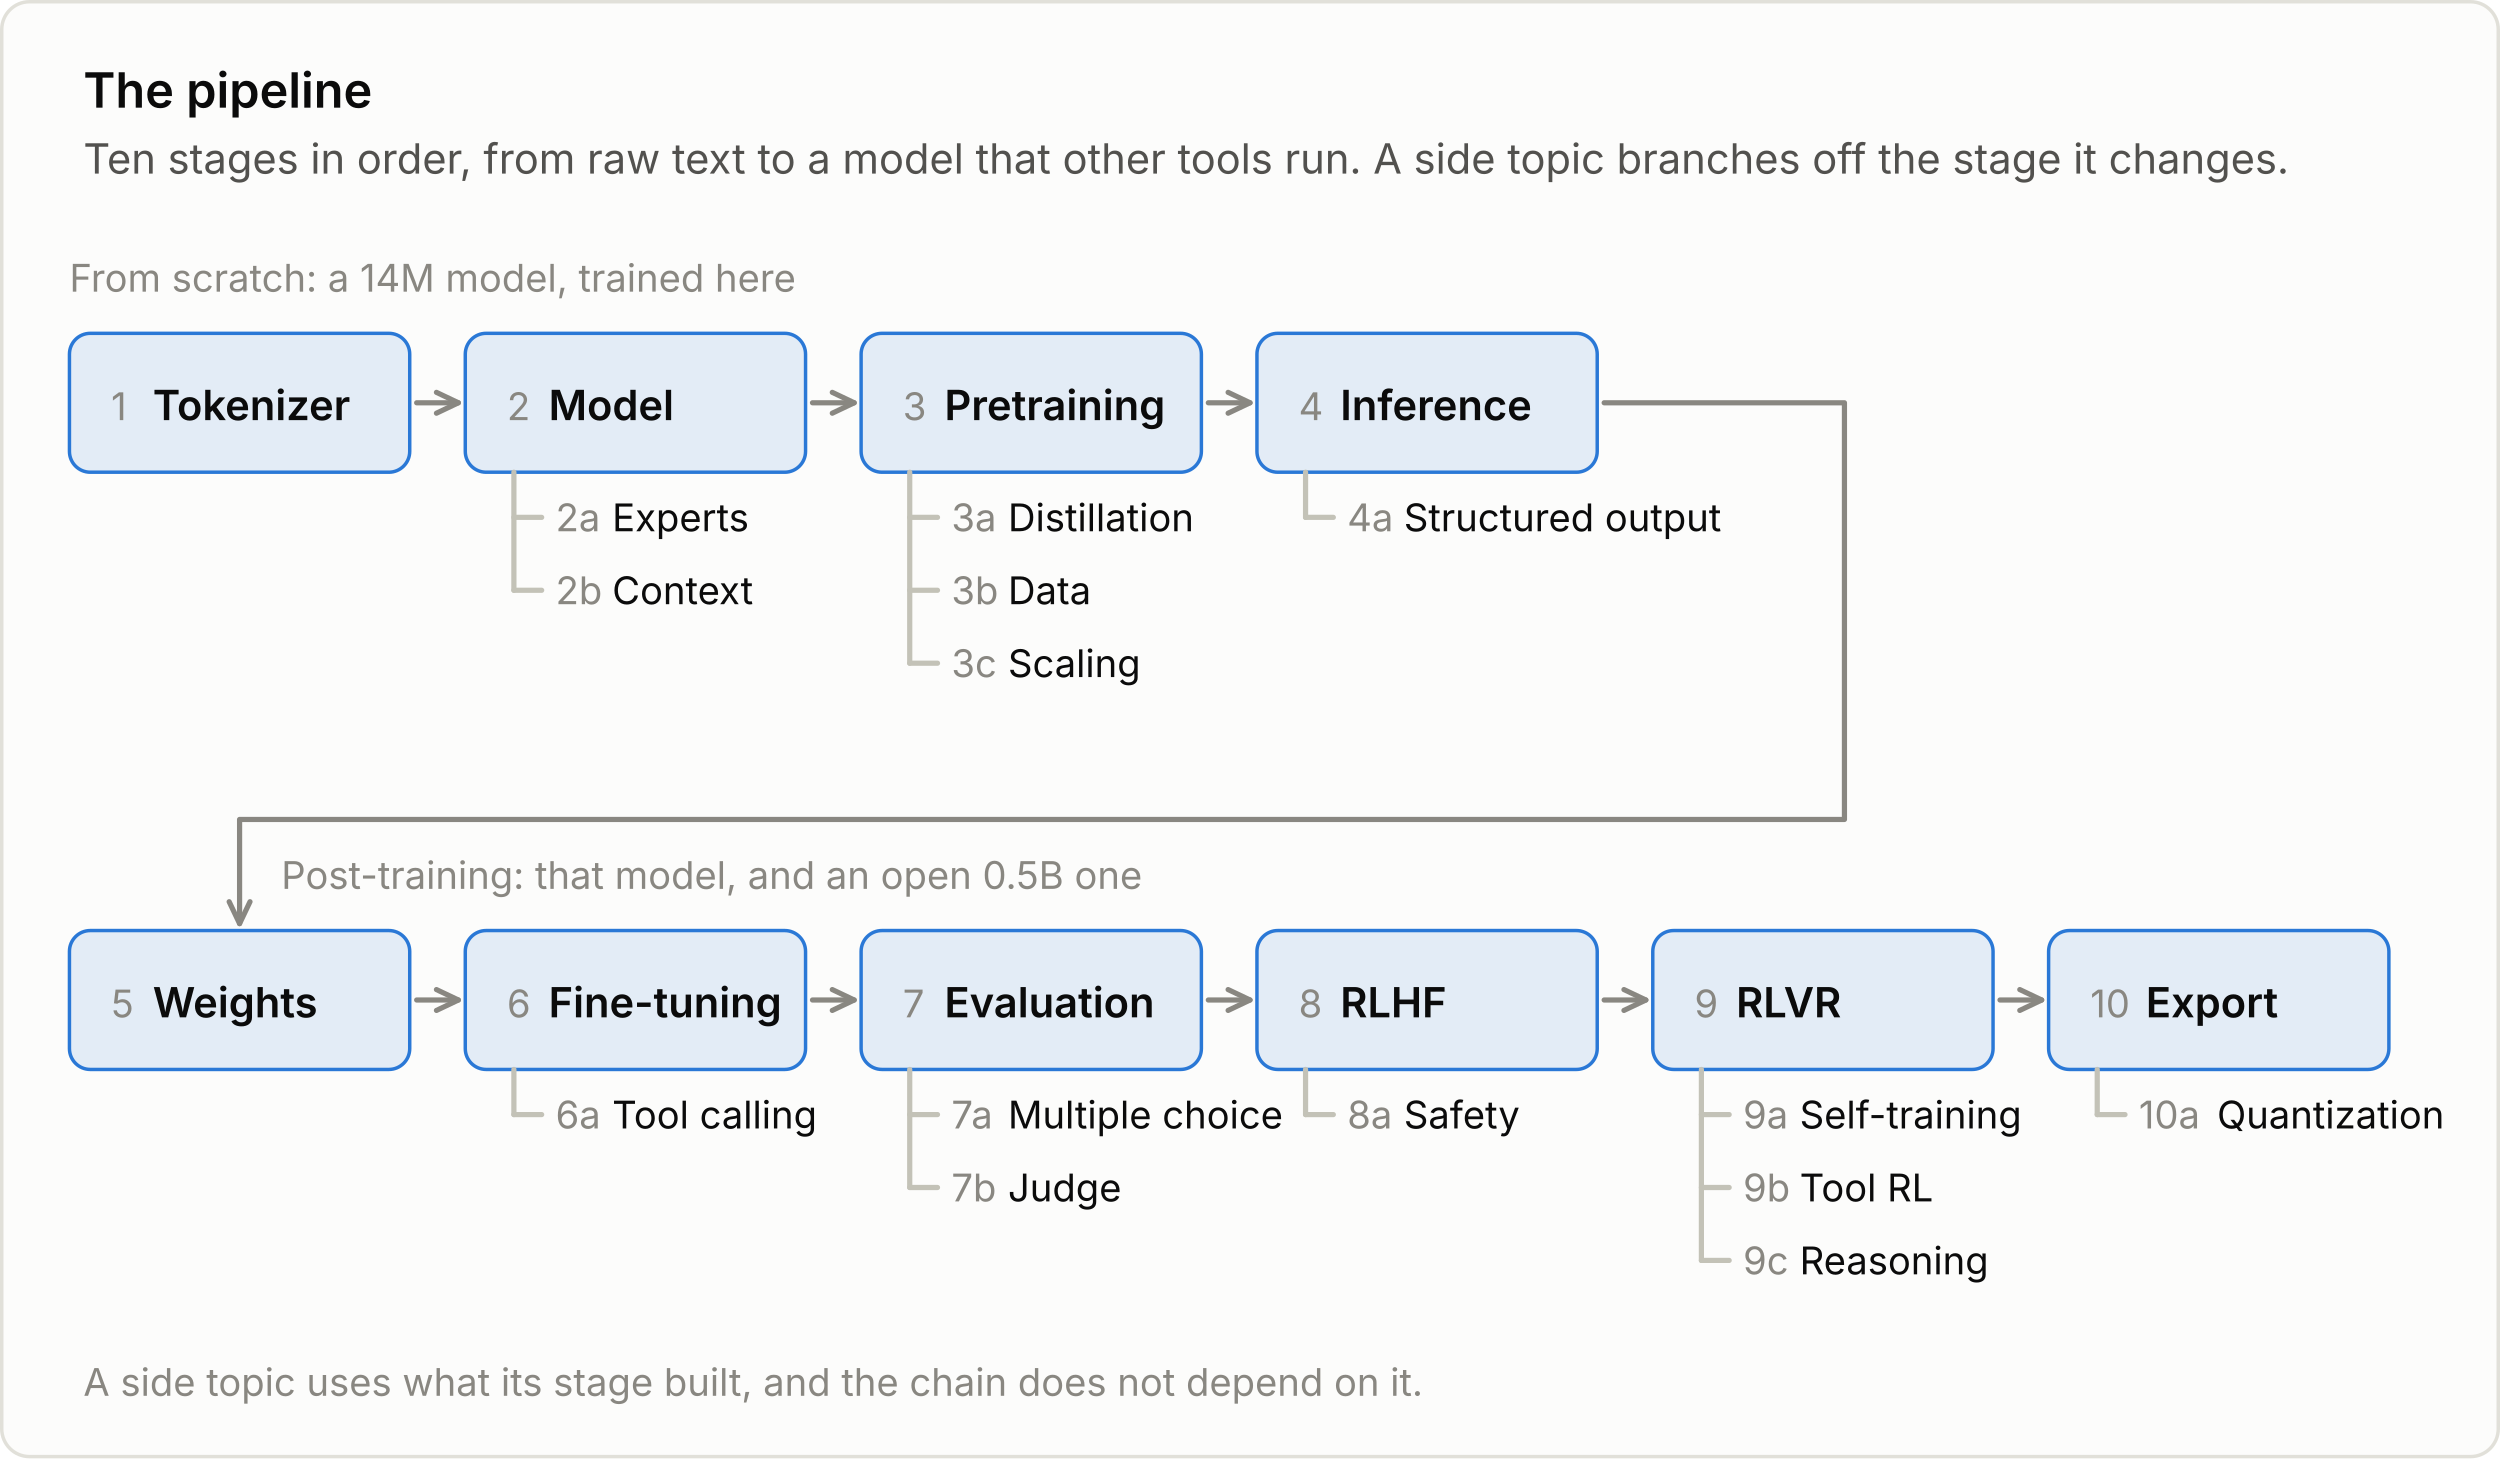
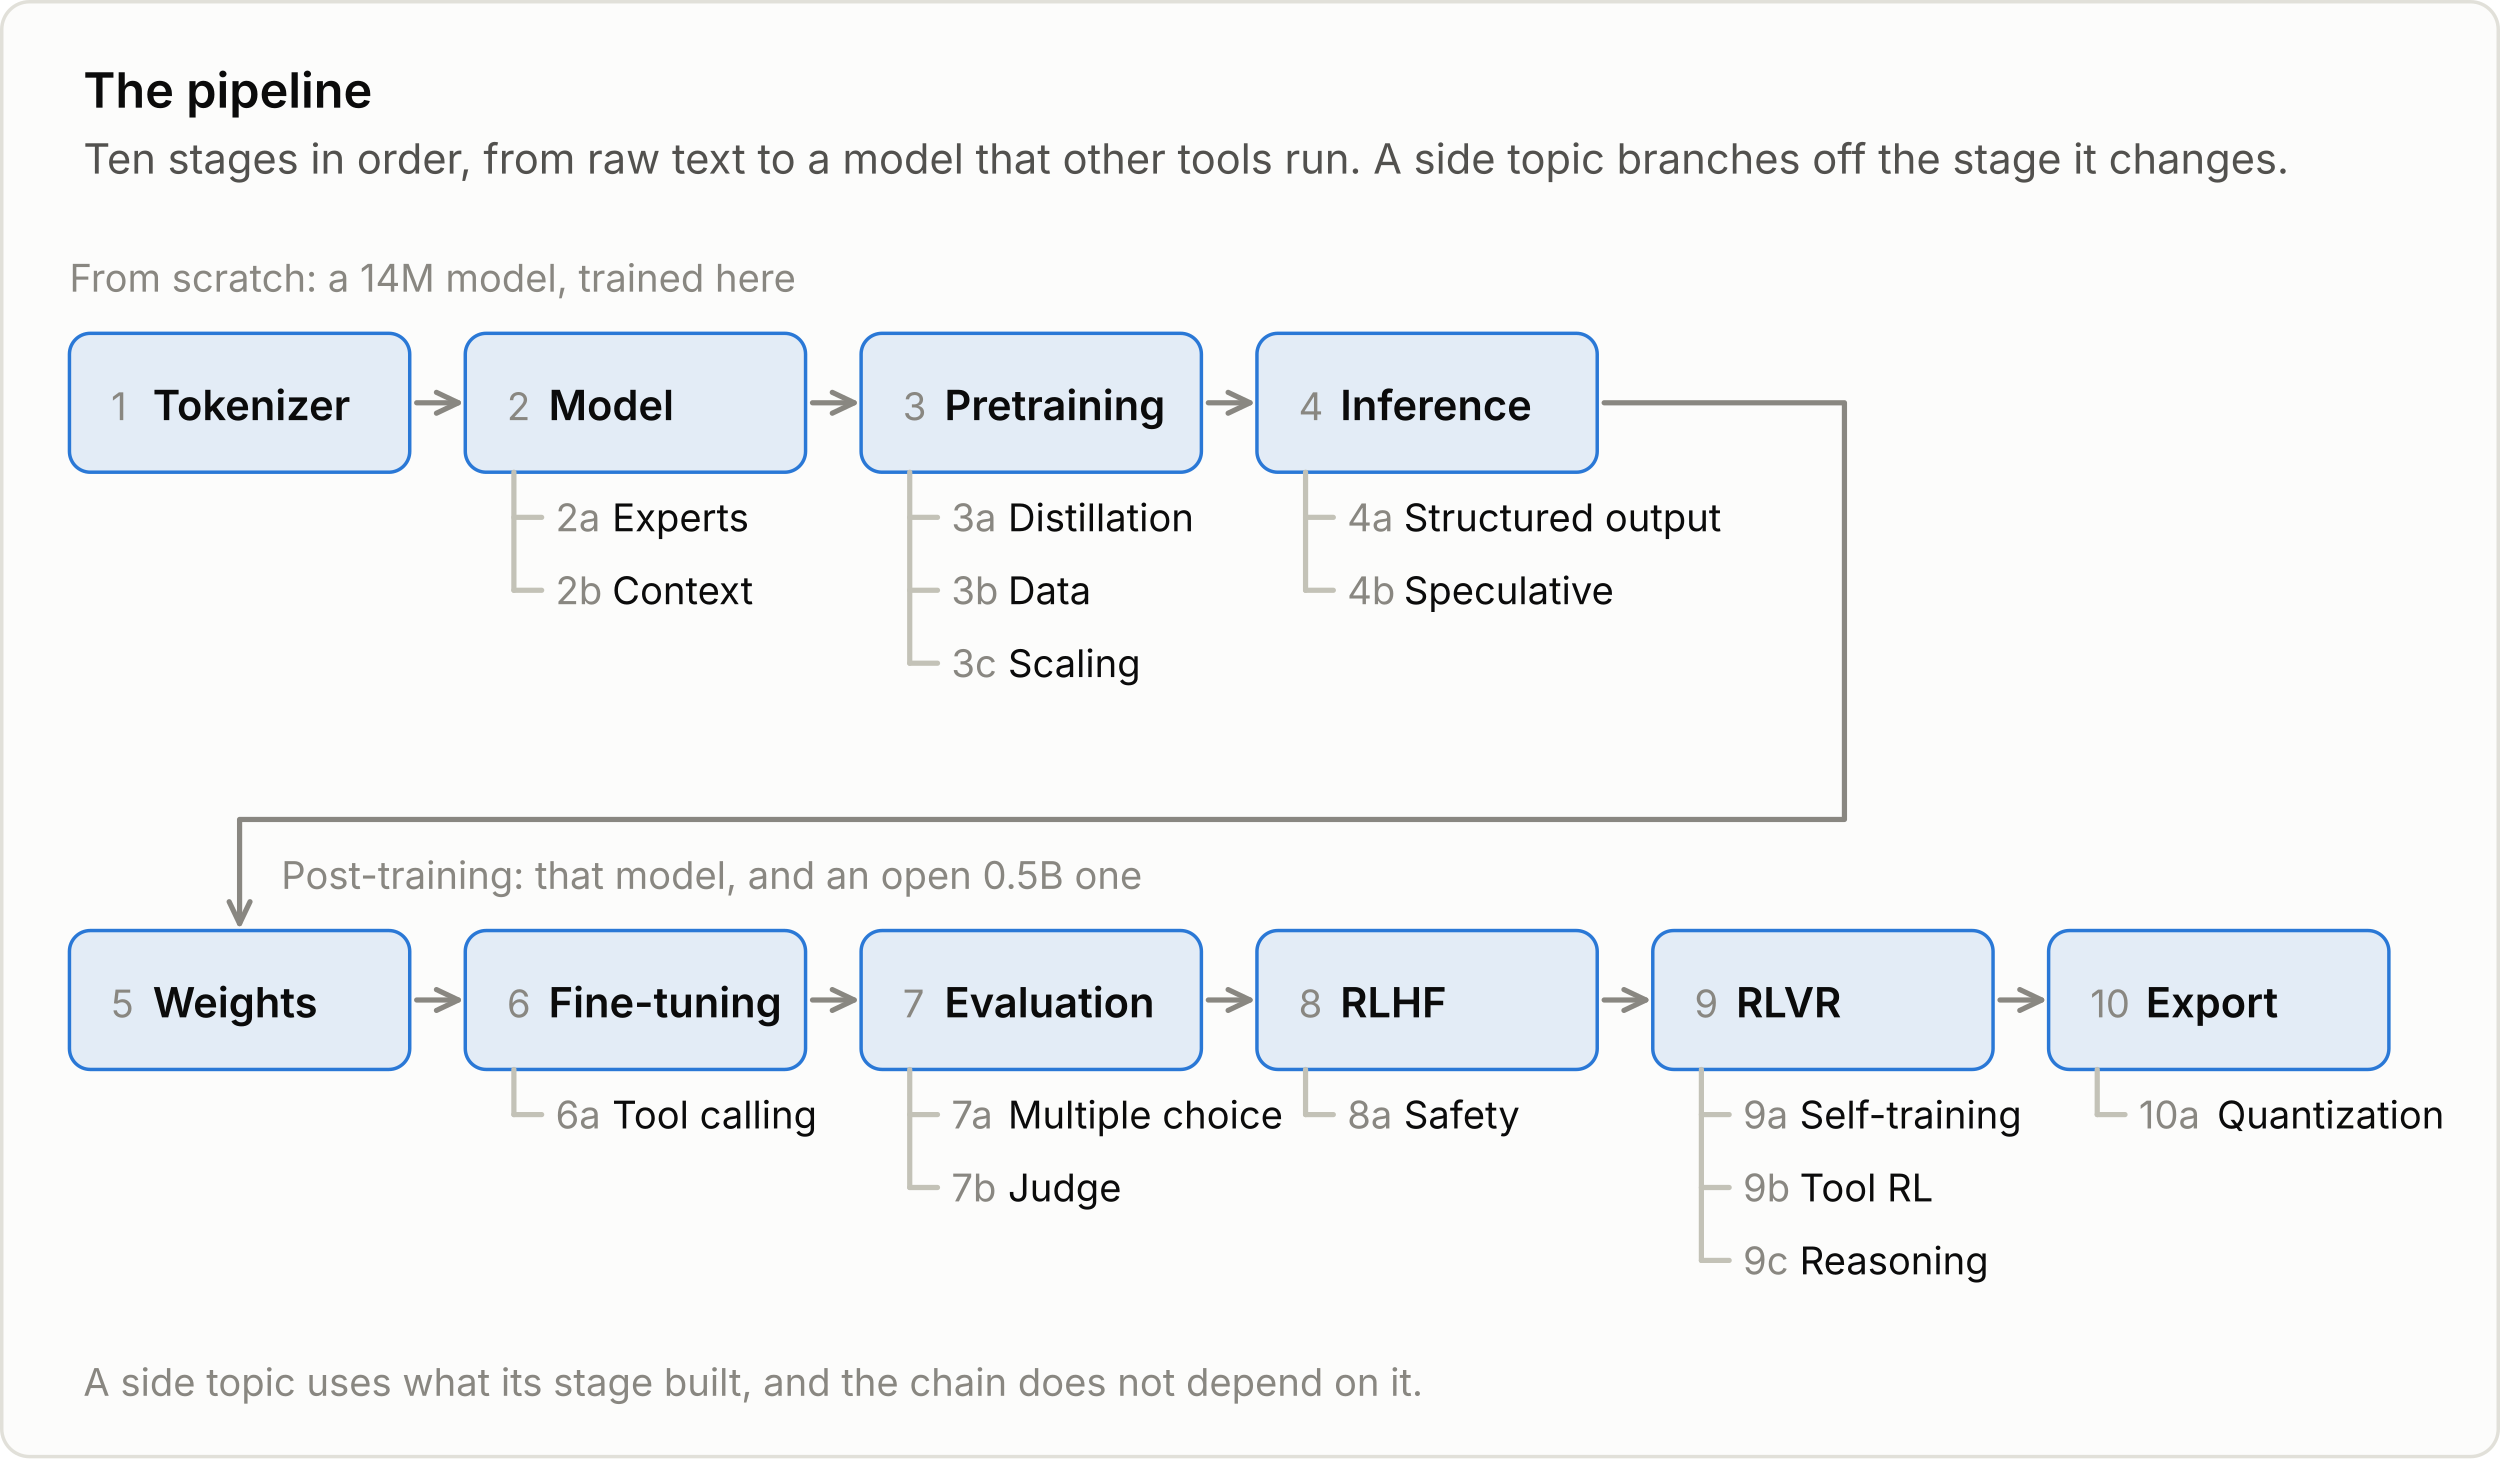
<svg xmlns="http://www.w3.org/2000/svg" width="720" height="420" viewBox="0 0 720 420" role="img">
  <style>text{font-family:system-ui,-apple-system,'Segoe UI',sans-serif}.f-surface{fill:#fcfcfb}.s-surface{stroke:#fcfcfb}.f-ink{fill:#0b0b0b}.s-ink{stroke:#0b0b0b}.f-ink2{fill:#52514e}.s-ink2{stroke:#52514e}.f-muted{fill:#898781}.s-muted{stroke:#898781}.f-grid{fill:#e1e0d9}.s-grid{stroke:#e1e0d9}.f-axis{fill:#c3c2b7}.s-axis{stroke:#c3c2b7}.f-s1{fill:#2a78d6}.s-s1{stroke:#2a78d6}.f-s2{fill:#eb6834}.s-s2{stroke:#eb6834}.f-s3{fill:#1baf7a}.s-s3{stroke:#1baf7a}@media(prefers-color-scheme:dark){.f-surface{fill:#1a1a19}.s-surface{stroke:#1a1a19}.f-ink{fill:#f0efec}.s-ink{stroke:#f0efec}.f-ink2{fill:#c3c2b7}.s-ink2{stroke:#c3c2b7}.f-muted{fill:#898781}.s-muted{stroke:#898781}.f-grid{fill:#2c2c2a}.s-grid{stroke:#2c2c2a}.f-axis{fill:#383835}.s-axis{stroke:#383835}.f-s1{fill:#3987e5}.s-s1{stroke:#3987e5}.f-s2{fill:#d95926}.s-s2{stroke:#d95926}.f-s3{fill:#199e70}.s-s3{stroke:#199e70}}</style>
  <rect class="f-surface s-grid" x="0.5" y="0.5" width="719" height="419" rx="8" stroke-width="1" />
  <text class="f-ink" x="24" y="31" font-size="14" text-anchor="start" font-weight="600">The pipeline</text>
  <text class="f-ink2" x="24" y="50" font-size="12" text-anchor="start">Ten stages in order, from raw text to a model that other tools run. A side topic branches off the stage it changes.</text>
  <text class="f-muted" x="20" y="84" font-size="11" text-anchor="start">From scratch: a 14M model, trained here</text>
  <rect class="f-s1 s-s1" x="20" y="96" width="98" height="40" rx="6" stroke-width="1" fill-opacity="0.12" />
  <text class="f-muted" x="32" y="121" font-size="11" text-anchor="start">1</text>
  <text class="f-ink" x="44" y="121" font-size="12" text-anchor="start" font-weight="600">Tokenizer</text>
  <rect class="f-s1 s-s1" x="134" y="96" width="98" height="40" rx="6" stroke-width="1" fill-opacity="0.12" />
  <text class="f-muted" x="146" y="121" font-size="11" text-anchor="start">2</text>
  <text class="f-ink" x="158" y="121" font-size="12" text-anchor="start" font-weight="600">Model</text>
  <path class="s-muted " d="M120 116 L132 116" fill="none" stroke-width="1.5" stroke-linejoin="round" stroke-linecap="round" />
  <path class="s-muted " d="M125.7 113 L132 116 L125.7 119" fill="none" stroke-width="1.5" stroke-linejoin="round" stroke-linecap="round" />
  <line class="s-axis" x1="148" y1="136" x2="148" y2="170" stroke-width="1.5" stroke-linecap="round" />
  <line class="s-axis" x1="148" y1="149" x2="156" y2="149" stroke-width="1.5" stroke-linecap="round" />
  <text class="f-muted" x="160" y="153" font-size="11" text-anchor="start">2a</text>
  <text class="f-ink" x="176.3" y="153" font-size="11" text-anchor="start">Experts</text>
  <line class="s-axis" x1="148" y1="170" x2="156" y2="170" stroke-width="1.5" stroke-linecap="round" />
  <text class="f-muted" x="160" y="174" font-size="11" text-anchor="start">2b</text>
  <text class="f-ink" x="176.3" y="174" font-size="11" text-anchor="start">Context</text>
  <rect class="f-s1 s-s1" x="248" y="96" width="98" height="40" rx="6" stroke-width="1" fill-opacity="0.12" />
  <text class="f-muted" x="260" y="121" font-size="11" text-anchor="start">3</text>
  <text class="f-ink" x="272" y="121" font-size="12" text-anchor="start" font-weight="600">Pretraining</text>
  <path class="s-muted " d="M234 116 L246 116" fill="none" stroke-width="1.5" stroke-linejoin="round" stroke-linecap="round" />
  <path class="s-muted " d="M239.7 113 L246 116 L239.7 119" fill="none" stroke-width="1.5" stroke-linejoin="round" stroke-linecap="round" />
  <line class="s-axis" x1="262" y1="136" x2="262" y2="191" stroke-width="1.5" stroke-linecap="round" />
  <line class="s-axis" x1="262" y1="149" x2="270" y2="149" stroke-width="1.5" stroke-linecap="round" />
  <text class="f-muted" x="274" y="153" font-size="11" text-anchor="start">3a</text>
  <text class="f-ink" x="290.3" y="153" font-size="11" text-anchor="start">Distillation</text>
  <line class="s-axis" x1="262" y1="170" x2="270" y2="170" stroke-width="1.5" stroke-linecap="round" />
  <text class="f-muted" x="274" y="174" font-size="11" text-anchor="start">3b</text>
  <text class="f-ink" x="290.3" y="174" font-size="11" text-anchor="start">Data</text>
  <line class="s-axis" x1="262" y1="191" x2="270" y2="191" stroke-width="1.5" stroke-linecap="round" />
  <text class="f-muted" x="274" y="195" font-size="11" text-anchor="start">3c</text>
  <text class="f-ink" x="290.3" y="195" font-size="11" text-anchor="start">Scaling</text>
  <rect class="f-s1 s-s1" x="362" y="96" width="98" height="40" rx="6" stroke-width="1" fill-opacity="0.12" />
  <text class="f-muted" x="374" y="121" font-size="11" text-anchor="start">4</text>
  <text class="f-ink" x="386" y="121" font-size="12" text-anchor="start" font-weight="600">Inference</text>
  <path class="s-muted " d="M348 116 L360 116" fill="none" stroke-width="1.5" stroke-linejoin="round" stroke-linecap="round" />
  <path class="s-muted " d="M353.7 113 L360 116 L353.7 119" fill="none" stroke-width="1.5" stroke-linejoin="round" stroke-linecap="round" />
-   <line class="s-axis" x1="376" y1="136" x2="376" y2="149" stroke-width="1.5" stroke-linecap="round" />
+   <line class="s-axis" x1="376" y1="136" x2="376" y2="170" stroke-width="1.5" stroke-linecap="round" />
  <line class="s-axis" x1="376" y1="149" x2="384" y2="149" stroke-width="1.5" stroke-linecap="round" />
  <text class="f-muted" x="388" y="153" font-size="11" text-anchor="start">4a</text>
  <text class="f-ink" x="404.3" y="153" font-size="11" text-anchor="start">Structured output</text>
+   <line class="s-axis" x1="376" y1="170" x2="384" y2="170" stroke-width="1.5" stroke-linecap="round" />
+   <text class="f-muted" x="388" y="174" font-size="11" text-anchor="start">4b</text>
+   <text class="f-ink" x="404.3" y="174" font-size="11" text-anchor="start">Speculative</text>
  <text class="f-muted" x="81" y="256" font-size="11" text-anchor="start">Post-training: that model, and an open 0.5B one</text>
  <rect class="f-s1 s-s1" x="20" y="268" width="98" height="40" rx="6" stroke-width="1" fill-opacity="0.12" />
  <text class="f-muted" x="32" y="293" font-size="11" text-anchor="start">5</text>
  <text class="f-ink" x="44" y="293" font-size="12" text-anchor="start" font-weight="600">Weights</text>
  <rect class="f-s1 s-s1" x="134" y="268" width="98" height="40" rx="6" stroke-width="1" fill-opacity="0.12" />
  <text class="f-muted" x="146" y="293" font-size="11" text-anchor="start">6</text>
  <text class="f-ink" x="158" y="293" font-size="12" text-anchor="start" font-weight="600">Fine-tuning</text>
  <path class="s-muted " d="M120 288 L132 288" fill="none" stroke-width="1.5" stroke-linejoin="round" stroke-linecap="round" />
  <path class="s-muted " d="M125.7 285 L132 288 L125.7 291" fill="none" stroke-width="1.5" stroke-linejoin="round" stroke-linecap="round" />
  <line class="s-axis" x1="148" y1="308" x2="148" y2="321" stroke-width="1.5" stroke-linecap="round" />
  <line class="s-axis" x1="148" y1="321" x2="156" y2="321" stroke-width="1.5" stroke-linecap="round" />
  <text class="f-muted" x="160" y="325" font-size="11" text-anchor="start">6a</text>
  <text class="f-ink" x="176.3" y="325" font-size="11" text-anchor="start">Tool calling</text>
  <rect class="f-s1 s-s1" x="248" y="268" width="98" height="40" rx="6" stroke-width="1" fill-opacity="0.12" />
  <text class="f-muted" x="260" y="293" font-size="11" text-anchor="start">7</text>
  <text class="f-ink" x="272" y="293" font-size="12" text-anchor="start" font-weight="600">Evaluation</text>
  <path class="s-muted " d="M234 288 L246 288" fill="none" stroke-width="1.5" stroke-linejoin="round" stroke-linecap="round" />
  <path class="s-muted " d="M239.7 285 L246 288 L239.7 291" fill="none" stroke-width="1.5" stroke-linejoin="round" stroke-linecap="round" />
  <line class="s-axis" x1="262" y1="308" x2="262" y2="342" stroke-width="1.5" stroke-linecap="round" />
  <line class="s-axis" x1="262" y1="321" x2="270" y2="321" stroke-width="1.5" stroke-linecap="round" />
  <text class="f-muted" x="274" y="325" font-size="11" text-anchor="start">7a</text>
  <text class="f-ink" x="290.3" y="325" font-size="11" text-anchor="start">Multiple choice</text>
  <line class="s-axis" x1="262" y1="342" x2="270" y2="342" stroke-width="1.5" stroke-linecap="round" />
  <text class="f-muted" x="274" y="346" font-size="11" text-anchor="start">7b</text>
  <text class="f-ink" x="290.3" y="346" font-size="11" text-anchor="start">Judge</text>
  <rect class="f-s1 s-s1" x="362" y="268" width="98" height="40" rx="6" stroke-width="1" fill-opacity="0.12" />
  <text class="f-muted" x="374" y="293" font-size="11" text-anchor="start">8</text>
  <text class="f-ink" x="386" y="293" font-size="12" text-anchor="start" font-weight="600">RLHF</text>
  <path class="s-muted " d="M348 288 L360 288" fill="none" stroke-width="1.5" stroke-linejoin="round" stroke-linecap="round" />
  <path class="s-muted " d="M353.7 285 L360 288 L353.7 291" fill="none" stroke-width="1.5" stroke-linejoin="round" stroke-linecap="round" />
  <line class="s-axis" x1="376" y1="308" x2="376" y2="321" stroke-width="1.5" stroke-linecap="round" />
  <line class="s-axis" x1="376" y1="321" x2="384" y2="321" stroke-width="1.5" stroke-linecap="round" />
  <text class="f-muted" x="388" y="325" font-size="11" text-anchor="start">8a</text>
  <text class="f-ink" x="404.3" y="325" font-size="11" text-anchor="start">Safety</text>
  <rect class="f-s1 s-s1" x="476" y="268" width="98" height="40" rx="6" stroke-width="1" fill-opacity="0.12" />
  <text class="f-muted" x="488" y="293" font-size="11" text-anchor="start">9</text>
  <text class="f-ink" x="500" y="293" font-size="12" text-anchor="start" font-weight="600">RLVR</text>
  <path class="s-muted " d="M462 288 L474 288" fill="none" stroke-width="1.5" stroke-linejoin="round" stroke-linecap="round" />
  <path class="s-muted " d="M467.7 285 L474 288 L467.7 291" fill="none" stroke-width="1.5" stroke-linejoin="round" stroke-linecap="round" />
  <line class="s-axis" x1="490" y1="308" x2="490" y2="363" stroke-width="1.5" stroke-linecap="round" />
  <line class="s-axis" x1="490" y1="321" x2="498" y2="321" stroke-width="1.5" stroke-linecap="round" />
  <text class="f-muted" x="502" y="325" font-size="11" text-anchor="start">9a</text>
  <text class="f-ink" x="518.3" y="325" font-size="11" text-anchor="start">Self-training</text>
  <line class="s-axis" x1="490" y1="342" x2="498" y2="342" stroke-width="1.5" stroke-linecap="round" />
  <text class="f-muted" x="502" y="346" font-size="11" text-anchor="start">9b</text>
  <text class="f-ink" x="518.3" y="346" font-size="11" text-anchor="start">Tool RL</text>
  <line class="s-axis" x1="490" y1="363" x2="498" y2="363" stroke-width="1.5" stroke-linecap="round" />
  <text class="f-muted" x="502" y="367" font-size="11" text-anchor="start">9c</text>
  <text class="f-ink" x="518.3" y="367" font-size="11" text-anchor="start">Reasoning</text>
  <rect class="f-s1 s-s1" x="590" y="268" width="98" height="40" rx="6" stroke-width="1" fill-opacity="0.12" />
  <text class="f-muted" x="602" y="293" font-size="11" text-anchor="start">10</text>
  <text class="f-ink" x="618" y="293" font-size="12" text-anchor="start" font-weight="600">Export</text>
  <path class="s-muted " d="M576 288 L588 288" fill="none" stroke-width="1.5" stroke-linejoin="round" stroke-linecap="round" />
  <path class="s-muted " d="M581.7 285 L588 288 L581.7 291" fill="none" stroke-width="1.5" stroke-linejoin="round" stroke-linecap="round" />
  <line class="s-axis" x1="604" y1="308" x2="604" y2="321" stroke-width="1.5" stroke-linecap="round" />
  <line class="s-axis" x1="604" y1="321" x2="612" y2="321" stroke-width="1.5" stroke-linecap="round" />
  <text class="f-muted" x="616" y="325" font-size="11" text-anchor="start">10a</text>
  <text class="f-ink" x="638.5" y="325" font-size="11" text-anchor="start">Quantization</text>
  <path class="s-muted " d="M462 116 L531.2 116 L531.2 236 L69 236 L69 266" fill="none" stroke-width="1.5" stroke-linejoin="round" stroke-linecap="round" />
  <path class="s-muted " d="M72 259.7 L69 266 L66 259.7" fill="none" stroke-width="1.5" stroke-linejoin="round" stroke-linecap="round" />
  <text class="f-muted" x="24" y="402" font-size="11" text-anchor="start">A side topic uses what its stage built, and the chain does not depend on it.</text>
</svg>
